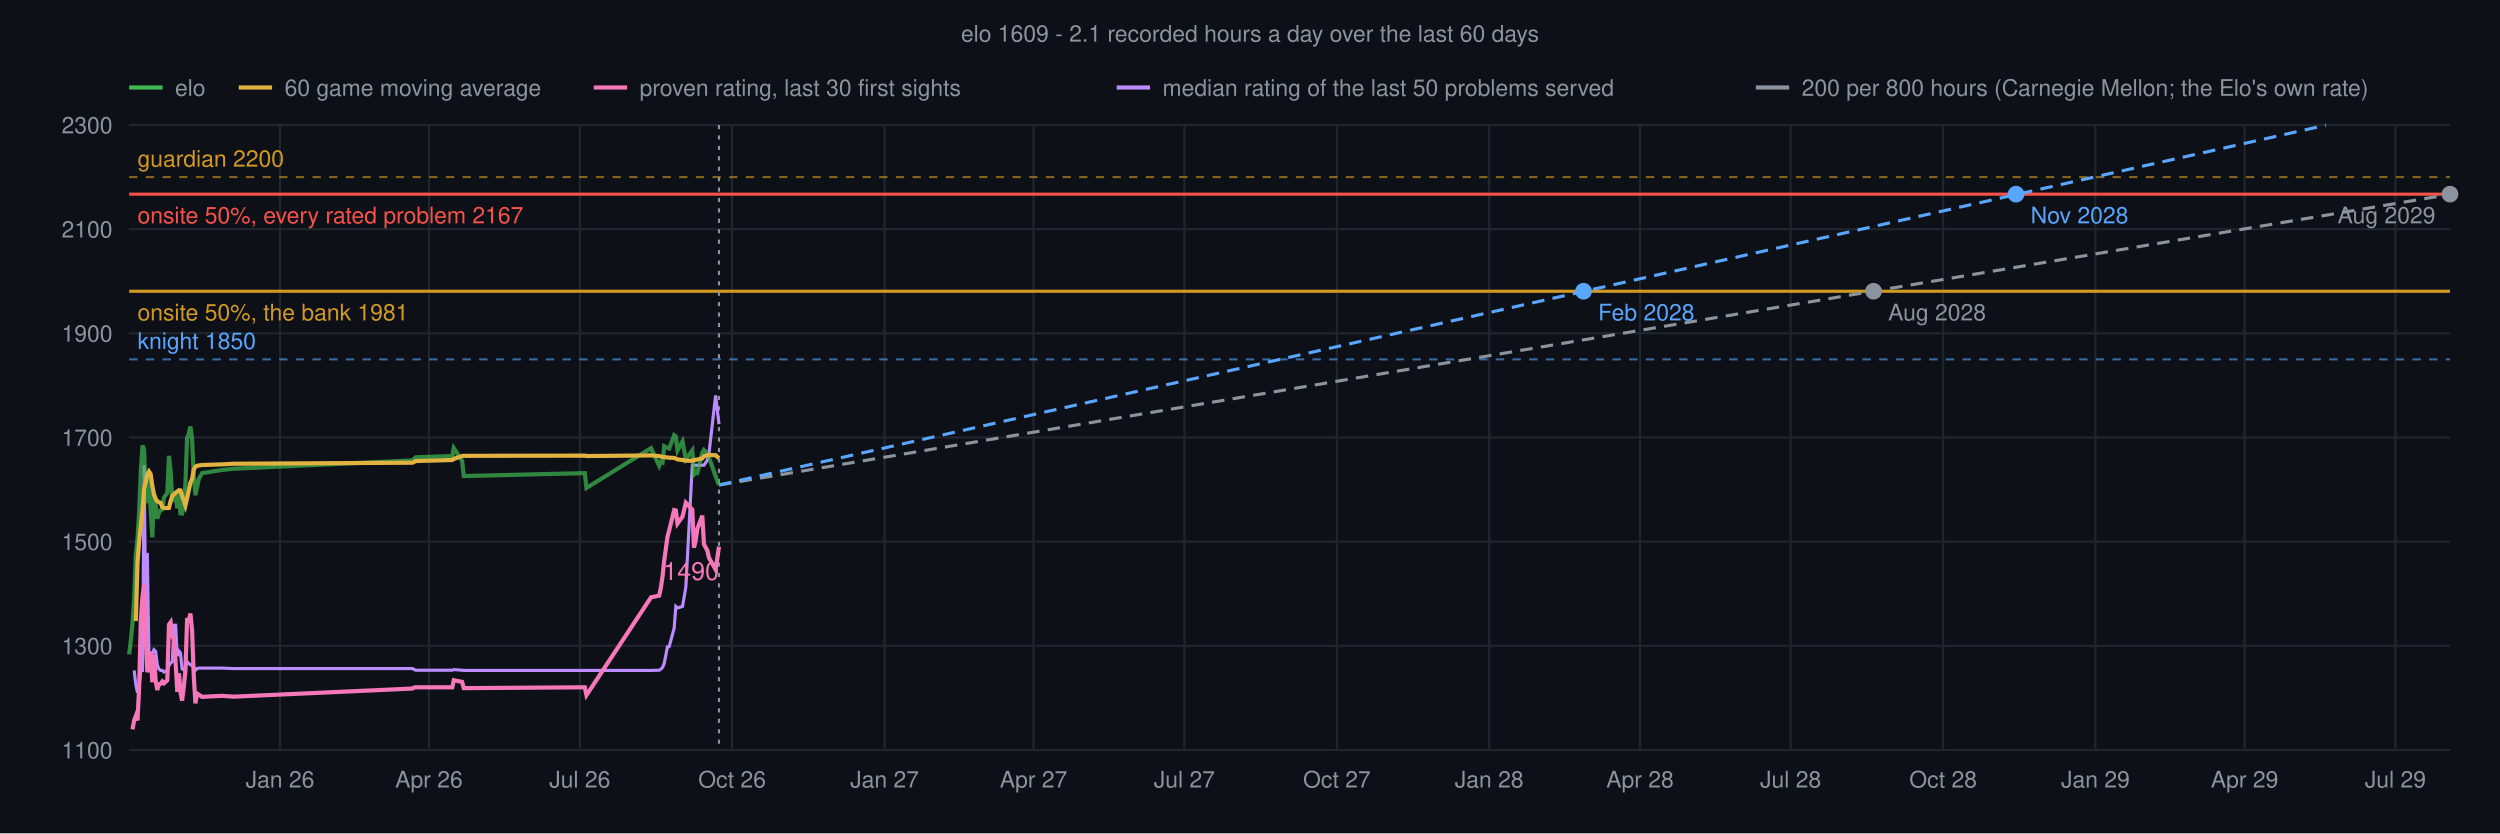
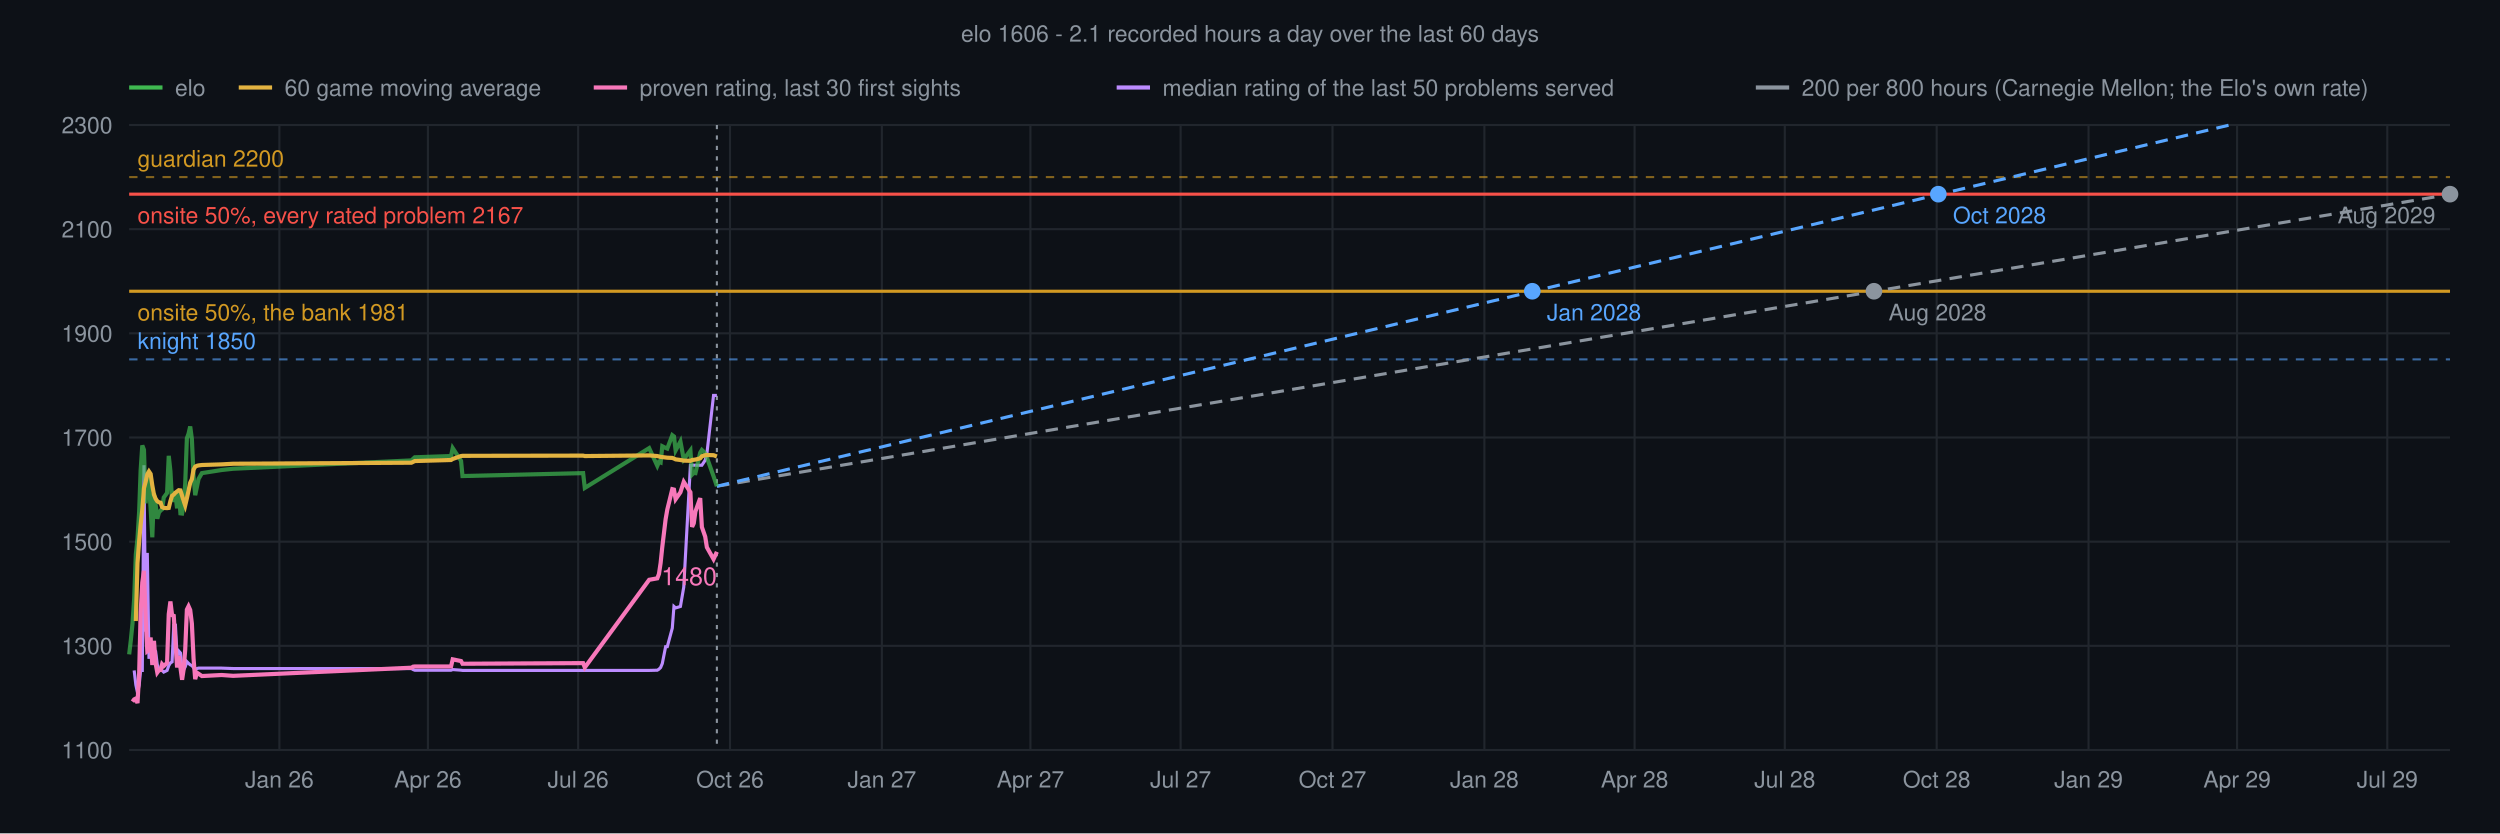
<svg xmlns="http://www.w3.org/2000/svg" viewBox="0 0 1200 400" font-family="Helvetica,sans-serif">
  <rect width="1200" height="400" fill="#0d1117" />
-   <text x="600" y="20" text-anchor="middle" font-size="11" fill="#8b949e">elo 1609 - 2.1 recorded hours a day over the last 60 days</text>
+   <text x="600" y="20" text-anchor="middle" font-size="11" fill="#8b949e">elo 1606 - 2.1 recorded hours a day over the last 60 days</text>
  <line x1="62" y1="360.0" x2="1176" y2="360.0" stroke="#21262d" stroke-width="1" />
  <text x="54" y="364.0" text-anchor="end" font-size="11" fill="#8b949e">1100</text>
  <line x1="62" y1="310.0" x2="1176" y2="310.0" stroke="#21262d" stroke-width="1" />
  <text x="54" y="314.0" text-anchor="end" font-size="11" fill="#8b949e">1300</text>
  <line x1="62" y1="260.0" x2="1176" y2="260.0" stroke="#21262d" stroke-width="1" />
  <text x="54" y="264.0" text-anchor="end" font-size="11" fill="#8b949e">1500</text>
  <line x1="62" y1="210.0" x2="1176" y2="210.0" stroke="#21262d" stroke-width="1" />
  <text x="54" y="214.0" text-anchor="end" font-size="11" fill="#8b949e">1700</text>
  <line x1="62" y1="160.0" x2="1176" y2="160.0" stroke="#21262d" stroke-width="1" />
  <text x="54" y="164.0" text-anchor="end" font-size="11" fill="#8b949e">1900</text>
  <line x1="62" y1="110.0" x2="1176" y2="110.0" stroke="#21262d" stroke-width="1" />
  <text x="54" y="114.0" text-anchor="end" font-size="11" fill="#8b949e">2100</text>
  <line x1="62" y1="60.0" x2="1176" y2="60.0" stroke="#21262d" stroke-width="1" />
  <text x="54" y="64.0" text-anchor="end" font-size="11" fill="#8b949e">2300</text>
-   <line x1="134.4" y1="60" x2="134.4" y2="360" stroke="#21262d" stroke-width="1" />
-   <text x="134.4" y="378" text-anchor="middle" font-size="11" fill="#8b949e">Jan 26</text>
-   <line x1="205.9" y1="60" x2="205.9" y2="360" stroke="#21262d" stroke-width="1" />
-   <text x="205.9" y="378" text-anchor="middle" font-size="11" fill="#8b949e">Apr 26</text>
-   <line x1="278.3" y1="60" x2="278.3" y2="360" stroke="#21262d" stroke-width="1" />
-   <text x="278.3" y="378" text-anchor="middle" font-size="11" fill="#8b949e">Jul 26</text>
-   <line x1="351.4" y1="60" x2="351.4" y2="360" stroke="#21262d" stroke-width="1" />
-   <text x="351.4" y="378" text-anchor="middle" font-size="11" fill="#8b949e">Oct 26</text>
-   <line x1="424.6" y1="60" x2="424.6" y2="360" stroke="#21262d" stroke-width="1" />
-   <text x="424.6" y="378" text-anchor="middle" font-size="11" fill="#8b949e">Jan 27</text>
-   <line x1="496.1" y1="60" x2="496.1" y2="360" stroke="#21262d" stroke-width="1" />
-   <text x="496.1" y="378" text-anchor="middle" font-size="11" fill="#8b949e">Apr 27</text>
-   <line x1="568.5" y1="60" x2="568.5" y2="360" stroke="#21262d" stroke-width="1" />
-   <text x="568.5" y="378" text-anchor="middle" font-size="11" fill="#8b949e">Jul 27</text>
-   <line x1="641.7" y1="60" x2="641.7" y2="360" stroke="#21262d" stroke-width="1" />
-   <text x="641.7" y="378" text-anchor="middle" font-size="11" fill="#8b949e">Oct 27</text>
-   <line x1="714.8" y1="60" x2="714.8" y2="360" stroke="#21262d" stroke-width="1" />
-   <text x="714.8" y="378" text-anchor="middle" font-size="11" fill="#8b949e">Jan 28</text>
-   <line x1="787.2" y1="60" x2="787.2" y2="360" stroke="#21262d" stroke-width="1" />
-   <text x="787.2" y="378" text-anchor="middle" font-size="11" fill="#8b949e">Apr 28</text>
-   <line x1="859.5" y1="60" x2="859.5" y2="360" stroke="#21262d" stroke-width="1" />
-   <text x="859.5" y="378" text-anchor="middle" font-size="11" fill="#8b949e">Jul 28</text>
-   <line x1="932.7" y1="60" x2="932.7" y2="360" stroke="#21262d" stroke-width="1" />
-   <text x="932.7" y="378" text-anchor="middle" font-size="11" fill="#8b949e">Oct 28</text>
-   <line x1="1005.8" y1="60" x2="1005.8" y2="360" stroke="#21262d" stroke-width="1" />
-   <text x="1005.8" y="378" text-anchor="middle" font-size="11" fill="#8b949e">Jan 29</text>
-   <line x1="1077.4" y1="60" x2="1077.4" y2="360" stroke="#21262d" stroke-width="1" />
-   <text x="1077.4" y="378" text-anchor="middle" font-size="11" fill="#8b949e">Apr 29</text>
-   <line x1="1149.8" y1="60" x2="1149.8" y2="360" stroke="#21262d" stroke-width="1" />
-   <text x="1149.8" y="378" text-anchor="middle" font-size="11" fill="#8b949e">Jul 29</text>
+   <line x1="134.1" y1="60" x2="134.1" y2="360" stroke="#21262d" stroke-width="1" />
+   <text x="134.1" y="378" text-anchor="middle" font-size="11" fill="#8b949e">Jan 26</text>
+   <line x1="205.4" y1="60" x2="205.4" y2="360" stroke="#21262d" stroke-width="1" />
+   <text x="205.4" y="378" text-anchor="middle" font-size="11" fill="#8b949e">Apr 26</text>
+   <line x1="277.5" y1="60" x2="277.5" y2="360" stroke="#21262d" stroke-width="1" />
+   <text x="277.5" y="378" text-anchor="middle" font-size="11" fill="#8b949e">Jul 26</text>
+   <line x1="350.4" y1="60" x2="350.4" y2="360" stroke="#21262d" stroke-width="1" />
+   <text x="350.4" y="378" text-anchor="middle" font-size="11" fill="#8b949e">Oct 26</text>
+   <line x1="423.3" y1="60" x2="423.3" y2="360" stroke="#21262d" stroke-width="1" />
+   <text x="423.3" y="378" text-anchor="middle" font-size="11" fill="#8b949e">Jan 27</text>
+   <line x1="494.6" y1="60" x2="494.6" y2="360" stroke="#21262d" stroke-width="1" />
+   <text x="494.6" y="378" text-anchor="middle" font-size="11" fill="#8b949e">Apr 27</text>
+   <line x1="566.7" y1="60" x2="566.7" y2="360" stroke="#21262d" stroke-width="1" />
+   <text x="566.7" y="378" text-anchor="middle" font-size="11" fill="#8b949e">Jul 27</text>
+   <line x1="639.6" y1="60" x2="639.6" y2="360" stroke="#21262d" stroke-width="1" />
+   <text x="639.6" y="378" text-anchor="middle" font-size="11" fill="#8b949e">Oct 27</text>
+   <line x1="712.5" y1="60" x2="712.5" y2="360" stroke="#21262d" stroke-width="1" />
+   <text x="712.5" y="378" text-anchor="middle" font-size="11" fill="#8b949e">Jan 28</text>
+   <line x1="784.6" y1="60" x2="784.6" y2="360" stroke="#21262d" stroke-width="1" />
+   <text x="784.6" y="378" text-anchor="middle" font-size="11" fill="#8b949e">Apr 28</text>
+   <line x1="856.7" y1="60" x2="856.7" y2="360" stroke="#21262d" stroke-width="1" />
+   <text x="856.7" y="378" text-anchor="middle" font-size="11" fill="#8b949e">Jul 28</text>
+   <line x1="929.6" y1="60" x2="929.6" y2="360" stroke="#21262d" stroke-width="1" />
+   <text x="929.6" y="378" text-anchor="middle" font-size="11" fill="#8b949e">Oct 28</text>
+   <line x1="1002.5" y1="60" x2="1002.5" y2="360" stroke="#21262d" stroke-width="1" />
+   <text x="1002.5" y="378" text-anchor="middle" font-size="11" fill="#8b949e">Jan 29</text>
+   <line x1="1073.8" y1="60" x2="1073.8" y2="360" stroke="#21262d" stroke-width="1" />
+   <text x="1073.8" y="378" text-anchor="middle" font-size="11" fill="#8b949e">Apr 29</text>
+   <line x1="1145.9" y1="60" x2="1145.9" y2="360" stroke="#21262d" stroke-width="1" />
+   <text x="1145.9" y="378" text-anchor="middle" font-size="11" fill="#8b949e">Jul 29</text>
  <line x1="62" y1="85.0" x2="1176" y2="85.0" stroke="#d29922" stroke-width="1" stroke-dasharray="4 4" stroke-opacity="0.6" />
  <text x="66" y="80.0" font-size="11" fill="#d29922">guardian 2200</text>
  <line x1="62" y1="172.5" x2="1176" y2="172.5" stroke="#58a6ff" stroke-width="1" stroke-dasharray="4 4" stroke-opacity="0.6" />
  <text x="66" y="167.5" font-size="11" fill="#58a6ff">knight 1850</text>
  <line x1="62" y1="139.8" x2="1176" y2="139.8" stroke="#d29922" stroke-width="1.5" />
  <text x="66" y="153.8" font-size="11" fill="#d29922">onsite 50%, the bank 1981</text>
  <line x1="62" y1="93.2" x2="1176" y2="93.2" stroke="#f85149" stroke-width="1.5" />
  <text x="66" y="107.2" font-size="11" fill="#f85149">onsite 50%, every rated problem 2167</text>
-   <line x1="345.1" y1="60" x2="345.1" y2="360" stroke="#8b949e" stroke-width="1" stroke-dasharray="2 3" />
-   <line x1="345.1" y1="232.8" x2="1176.0" y2="93.3" stroke="#8b949e" stroke-width="1.5" stroke-dasharray="6 4" />
-   <circle cx="899.3" cy="139.8" r="4" fill="#8b949e" />
-   <text x="906.3" y="153.8" text-anchor="start" font-size="11" fill="#8b949e">Aug 2028</text>
+   <line x1="344.1" y1="60" x2="344.1" y2="360" stroke="#8b949e" stroke-width="1" stroke-dasharray="2 3" />
+   <line x1="344.1" y1="233.4" x2="1176.0" y2="93.3" stroke="#8b949e" stroke-width="1.5" stroke-dasharray="6 4" />
+   <circle cx="899.5" cy="139.8" r="4" fill="#8b949e" />
+   <text x="906.5" y="153.8" text-anchor="start" font-size="11" fill="#8b949e">Aug 2028</text>
  <circle cx="1176.0" cy="93.2" r="4" fill="#8b949e" />
  <text x="1169.0" y="107.2" text-anchor="end" font-size="11" fill="#8b949e">Aug 2029</text>
-   <line x1="345.1" y1="232.8" x2="1116.4" y2="60.1" stroke="#58a6ff" stroke-width="1.5" stroke-dasharray="6 4" />
-   <circle cx="760.1" cy="139.8" r="4" fill="#58a6ff" />
-   <text x="767.1" y="153.8" text-anchor="start" font-size="11" fill="#58a6ff">Feb 2028</text>
-   <circle cx="967.7" cy="93.2" r="4" fill="#58a6ff" />
-   <text x="974.7" y="107.2" text-anchor="start" font-size="11" fill="#58a6ff">Nov 2028</text>
-   <polyline points="64.4,321.8 65.2,328.7 66.0,332.5 66.8,328.9 67.6,321.8 68.4,321.8 69.2,223.3 70.0,303.2 70.7,265.4 71.5,315.5 72.3,315.5 73.1,313.8 73.9,311.9 74.7,312.7 75.5,319.1 76.3,321.2 77.1,321.8 77.9,321.8 78.7,322.6 80.3,321.8 81.1,319.5 81.9,318.2 82.7,317.7 83.5,300.1 84.3,300.1 85.1,314.9 85.9,312.5 86.6,313.4 87.4,321.1 88.2,321.5 89.0,320.1 89.8,317.6 90.6,318.4 91.4,319.1 92.2,319.5 93.0,320.4 93.8,321.7 94.6,320.9 95.4,320.7 97.0,320.7 106.5,320.7 112.1,320.9 198.0,320.9 198.8,321.4 199.6,321.7 217.1,321.7 217.8,321.4 221.8,321.7 222.6,321.8 280.7,321.8 281.5,321.8 312.5,321.8 316.4,321.7 317.2,321.2 318.0,320.4 318.8,318.5 320.4,310.4 321.2,310.4 323.6,301.5 324.4,291.1 325.2,291.8 327.6,291.1 329.2,281.8 332.3,223.3 333.1,223.3 333.9,223.3 334.7,223.3 337.1,223.3 337.9,223.3 339.5,220.9 340.3,217.8 343.5,189.8 345.1,203.6" fill="none" stroke="#bc8cff" stroke-width="1.5" />
-   <polyline points="62.0,314.1 62.8,307.3 63.6,299.3 64.4,287.4 65.2,266.1 66.0,258.5 66.8,245.3 67.6,225.9 68.4,213.8 69.2,215.9 70.0,241.6 70.7,227.2 71.5,231.3 72.3,244.3 73.1,257.9 73.9,236.8 74.7,242.2 75.5,249.0 76.3,246.0 77.1,245.0 77.9,244.5 78.7,238.8 80.3,236.6 81.1,218.8 81.9,226.2 82.7,240.9 83.5,236.8 84.3,237.4 85.1,244.0 85.9,235.7 86.6,246.4 87.4,246.5 88.2,242.7 89.0,232.2 89.8,210.4 90.6,208.2 91.4,204.7 92.2,210.8 93.0,228.5 93.8,237.7 94.6,233.8 95.4,229.9 97.0,227.1 106.5,225.6 112.1,225.0 198.0,221.0 198.8,220.2 199.6,219.5 217.1,218.9 217.8,215.1 221.8,221.2 222.6,228.5 280.7,227.1 281.5,234.2 312.5,215.1 316.4,223.6 317.2,221.7 318.0,222.0 318.8,214.2 320.4,215.0 321.2,215.3 323.6,208.9 324.4,209.5 325.2,216.2 327.6,211.9 329.2,220.5 332.3,216.2 333.1,227.8 333.9,227.0 334.7,227.1 337.1,217.3 337.9,216.0 339.5,217.5 340.3,219.6 343.5,228.6 345.1,232.8" fill="none" stroke="#3fb950" stroke-width="2" stroke-opacity="0.7" />
-   <polyline points="65.2,298.1 66.0,270.3 66.8,259.6 67.6,252.0 68.4,244.6 69.2,234.3 70.0,231.3 70.7,227.7 71.5,226.3 72.3,227.5 73.1,233.0 73.9,237.4 74.7,239.4 75.5,240.6 76.3,241.1 77.1,241.3 77.9,243.4 78.7,243.8 80.3,243.9 81.1,243.8 81.9,240.5 82.7,238.0 83.5,237.4 84.3,236.5 85.1,235.9 85.9,235.3 86.6,235.4 87.4,238.0 88.2,240.3 89.0,242.6 89.8,239.2 90.6,235.5 91.4,231.7 92.2,230.0 93.0,225.4 93.8,224.0 94.6,223.6 95.4,223.4 97.0,223.2 106.5,222.9 112.1,222.6 198.0,222.1 198.8,221.7 199.6,221.3 217.1,220.8 217.8,220.3 221.8,218.9 222.6,218.8 280.7,218.7 281.5,218.9 312.5,218.6 316.4,218.9 317.2,219.1 318.0,219.3 318.8,219.4 320.4,219.6 321.2,219.7 323.6,219.8 324.4,220.1 325.2,220.5 327.6,220.8 329.2,221.1 332.3,221.2 333.1,220.8 333.9,220.7 334.7,220.6 337.1,220.0 337.9,219.0 339.5,218.5 340.3,218.4 343.5,218.5 345.1,220.0" fill="none" stroke="#e3b341" stroke-width="2" />
-   <polyline points="63.6,350.1 64.4,345.7 65.2,343.6 66.0,345.8 66.8,329.7 67.6,297.6 68.4,286.3 69.2,280.7 70.0,307.7 70.7,322.6 71.5,320.4 72.3,312.7 73.1,327.5 73.9,314.3 74.7,326.7 75.5,331.2 76.3,328.4 77.1,328.2 77.9,327.1 78.7,328.0 80.3,326.5 81.1,299.8 81.9,298.7 82.7,305.3 83.5,307.2 84.3,318.2 85.1,332.1 85.9,323.2 86.6,332.1 87.4,336.3 88.2,329.9 89.0,321.9 89.8,297.6 90.6,297.6 91.4,294.5 92.2,302.6 93.0,324.4 93.8,337.6 94.6,332.9 95.4,333.4 97.0,334.5 106.5,334.0 112.1,334.4 198.0,330.5 198.8,330.0 199.6,329.9 217.1,329.9 217.8,326.5 221.8,327.3 222.6,330.3 280.7,329.9 281.5,333.7 312.5,286.7 316.4,285.9 317.2,282.1 318.0,276.8 318.8,269.2 320.4,257.6 321.2,254.6 323.6,244.8 324.4,245.0 325.2,251.3 327.6,248.0 329.2,241.3 332.3,244.6 333.1,262.9 333.9,259.6 334.7,253.9 337.1,247.5 337.9,261.3 339.5,264.2 340.3,267.7 343.5,273.4 345.1,262.4" fill="none" stroke="#f778ba" stroke-width="2" />
-   <text x="345.1" y="278.4" text-anchor="end" font-size="12" fill="#f778ba">1490</text>
+   <line x1="344.1" y1="233.4" x2="1069.8" y2="60.1" stroke="#58a6ff" stroke-width="1.5" stroke-dasharray="6 4" />
+   <circle cx="735.5" cy="139.8" r="4" fill="#58a6ff" />
+   <text x="742.5" y="153.8" text-anchor="start" font-size="11" fill="#58a6ff">Jan 2028</text>
+   <circle cx="930.4" cy="93.2" r="4" fill="#58a6ff" />
+   <text x="937.4" y="107.2" text-anchor="start" font-size="11" fill="#58a6ff">Oct 2028</text>
+   <polyline points="64.4,321.8 65.2,328.7 66.0,332.5 66.8,328.9 67.5,321.8 68.3,321.8 69.1,223.3 69.9,303.2 70.7,265.4 71.5,315.5 72.3,315.5 73.1,313.8 73.9,311.9 74.7,312.7 75.5,319.1 76.3,321.2 77.1,321.8 77.8,321.8 78.6,322.6 80.2,321.8 81.0,319.5 81.8,318.2 82.6,317.7 83.4,300.1 84.2,300.1 85.0,314.9 85.8,312.5 86.6,313.4 87.4,321.1 88.1,321.5 88.9,320.1 89.7,317.6 90.5,318.4 91.3,319.1 92.1,319.5 92.9,320.4 93.7,321.7 94.5,320.9 95.3,320.7 96.9,320.7 106.4,320.7 111.9,320.9 197.5,320.9 198.3,321.4 199.1,321.7 216.5,321.7 217.3,321.4 221.3,321.7 222.0,321.8 279.9,321.8 280.7,321.8 311.6,321.8 315.5,321.7 316.3,321.2 317.1,320.4 317.9,318.5 319.5,310.4 320.3,310.4 322.7,301.5 323.5,291.1 324.3,291.8 326.6,291.1 328.2,281.8 331.4,223.3 332.2,223.3 333.0,223.3 333.8,223.3 336.1,223.3 336.9,223.3 338.5,220.9 339.3,217.8 342.5,189.8 344.1,189.8" fill="none" stroke="#bc8cff" stroke-width="1.5" />
+   <polyline points="62.0,314.1 62.8,307.3 63.6,299.3 64.4,287.4 65.2,266.1 66.0,258.5 66.8,245.3 67.5,225.9 68.3,213.8 69.1,215.9 69.9,241.6 70.7,227.2 71.5,231.3 72.3,244.3 73.1,257.9 73.9,236.8 74.7,242.2 75.5,249.0 76.3,246.0 77.1,245.0 77.8,244.5 78.6,238.8 80.2,236.6 81.0,218.8 81.8,226.2 82.6,240.9 83.4,236.8 84.2,237.4 85.0,244.0 85.8,235.7 86.6,246.4 87.4,246.5 88.1,242.7 88.9,232.2 89.7,210.4 90.5,208.2 91.3,204.7 92.1,210.8 92.9,228.5 93.7,237.7 94.5,233.8 95.3,229.9 96.9,227.1 106.4,225.6 111.9,225.0 197.5,221.0 198.3,220.2 199.1,219.5 216.5,218.9 217.3,215.1 221.3,221.2 222.0,228.5 279.9,227.1 280.7,234.2 311.6,215.1 315.5,223.6 316.3,221.7 317.1,222.0 317.9,214.2 319.5,215.0 320.3,215.3 322.7,208.9 323.5,209.5 324.3,216.2 326.6,211.9 328.2,220.5 331.4,216.2 332.2,227.8 333.0,227.0 333.8,227.1 336.1,217.3 336.9,216.0 338.5,217.5 339.3,219.6 342.5,228.6 344.1,233.4" fill="none" stroke="#3fb950" stroke-width="2" stroke-opacity="0.7" />
+   <polyline points="65.2,298.1 66.0,270.3 66.8,259.6 67.5,252.0 68.3,244.6 69.1,234.3 69.9,231.3 70.7,227.7 71.5,226.3 72.3,227.5 73.1,233.0 73.9,237.4 74.7,239.4 75.5,240.6 76.3,241.1 77.1,241.3 77.8,243.4 78.6,243.8 80.2,243.9 81.0,243.8 81.8,240.5 82.6,238.0 83.4,237.4 84.2,236.5 85.0,235.9 85.8,235.3 86.6,235.4 87.4,238.0 88.1,240.3 88.9,242.6 89.7,239.2 90.5,235.5 91.3,231.7 92.1,230.0 92.9,225.4 93.7,224.0 94.5,223.6 95.3,223.4 96.9,223.2 106.4,222.9 111.9,222.6 197.5,222.1 198.3,221.7 199.1,221.3 216.5,220.8 217.3,220.3 221.3,218.9 222.0,218.8 279.9,218.7 280.7,218.9 311.6,218.6 315.5,218.9 316.3,219.1 317.1,219.3 317.9,219.4 319.5,219.6 320.3,219.7 322.7,219.8 323.5,220.1 324.3,220.5 326.6,220.8 328.2,221.1 331.4,221.2 332.2,220.8 333.0,220.7 333.8,220.6 336.1,220.0 336.9,219.0 338.5,218.5 339.3,218.4 342.5,218.5 344.1,219.1" fill="none" stroke="#e3b341" stroke-width="2" />
+   <polyline points="63.6,336.8 64.4,335.7 65.2,335.3 66.0,337.5 66.8,323.1 67.5,294.2 68.3,279.6 69.1,274.0 69.9,296.0 70.7,312.6 71.5,312.0 72.3,306.0 73.1,319.2 73.9,307.6 74.7,318.4 75.5,322.8 76.3,321.7 77.1,321.6 77.8,318.8 78.6,319.7 80.2,318.2 81.0,294.8 81.8,288.7 82.6,295.3 83.4,295.6 84.2,308.2 85.0,320.4 85.8,314.9 86.6,320.4 87.4,326.3 88.1,321.6 88.9,311.9 89.7,292.6 90.5,291.0 91.3,292.8 92.1,299.3 92.9,316.1 93.7,326.0 94.5,322.9 95.3,323.4 96.9,324.5 106.4,324.0 111.9,324.4 197.5,320.5 198.3,320.0 199.1,319.9 216.5,319.9 217.3,316.5 221.3,317.3 222.0,318.6 279.9,318.3 280.7,320.4 311.6,278.3 315.5,277.6 316.3,275.5 317.1,270.2 317.9,262.5 319.5,249.2 320.3,244.6 322.7,234.8 323.5,235.0 324.3,239.6 326.6,236.3 328.2,231.3 331.4,236.3 332.2,252.9 333.0,251.2 333.8,245.5 336.1,239.1 336.9,253.0 338.5,257.6 339.3,262.7 342.5,268.4 344.1,264.9" fill="none" stroke="#f778ba" stroke-width="2" />
+   <text x="344.1" y="280.9" text-anchor="end" font-size="12" fill="#f778ba">1480</text>
  <line x1="62" y1="42" x2="78" y2="42" stroke="#3fb950" stroke-width="2" />
  <text x="84" y="46" font-size="11" fill="#8b949e">elo</text>
  <line x1="114.6" y1="42" x2="130.6" y2="42" stroke="#e3b341" stroke-width="2" />
  <text x="136.6" y="46" font-size="11" fill="#8b949e">60 game moving average</text>
  <line x1="285.0" y1="42" x2="301.0" y2="42" stroke="#f778ba" stroke-width="2" />
  <text x="307.0" y="46" font-size="11" fill="#8b949e">proven rating, last 30 first sights</text>
  <line x1="536.0" y1="42" x2="552.0" y2="42" stroke="#bc8cff" stroke-width="2" />
  <text x="558.0" y="46" font-size="11" fill="#8b949e">median rating of the last 50 problems served</text>
  <line x1="842.8" y1="42" x2="858.8" y2="42" stroke="#8b949e" stroke-width="2" />
  <text x="864.8" y="46" font-size="11" fill="#8b949e">200 per 800 hours (Carnegie Mellon; the Elo's own rate)</text>
  <line x1="1217.8" y1="42" x2="1233.8" y2="42" stroke="#58a6ff" stroke-width="2" />
-   <text x="1239.8" y="46" font-size="11" fill="#8b949e">first-sight rate, 33 per 100 hours</text>
+   <text x="1239.8" y="46" font-size="11" fill="#8b949e">first-sight rate, 35 per 100 hours</text>
</svg>
